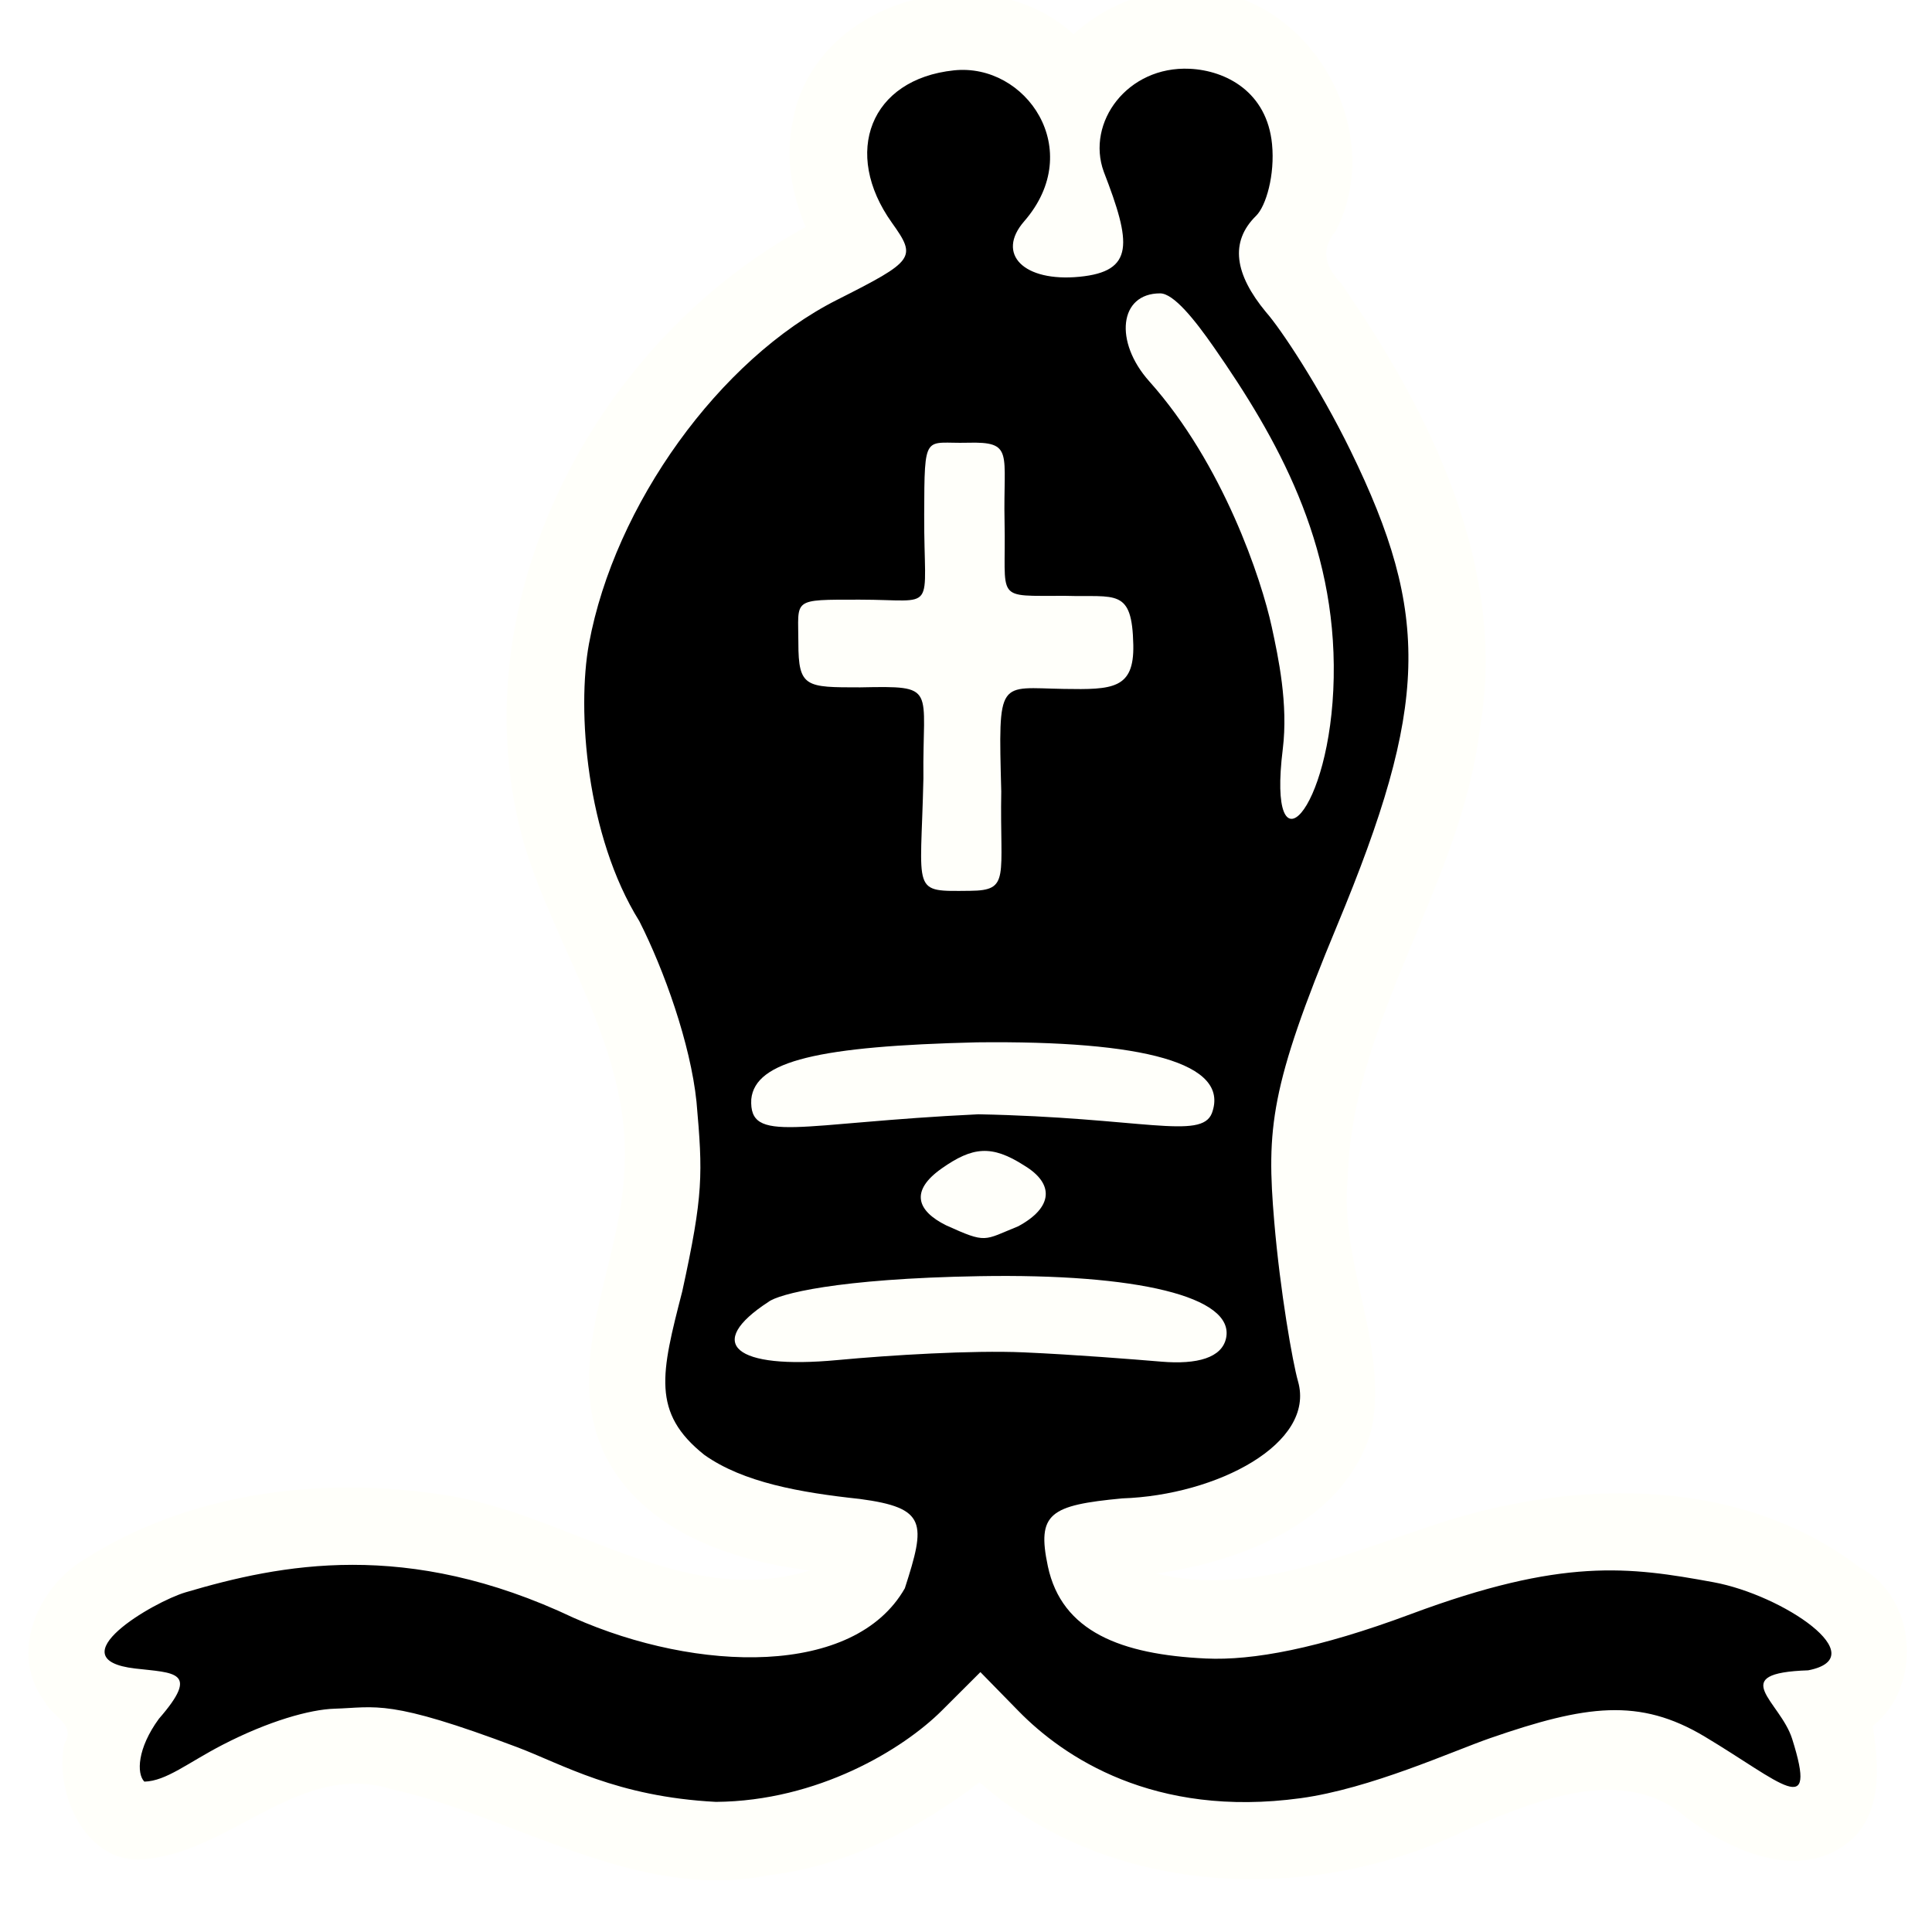
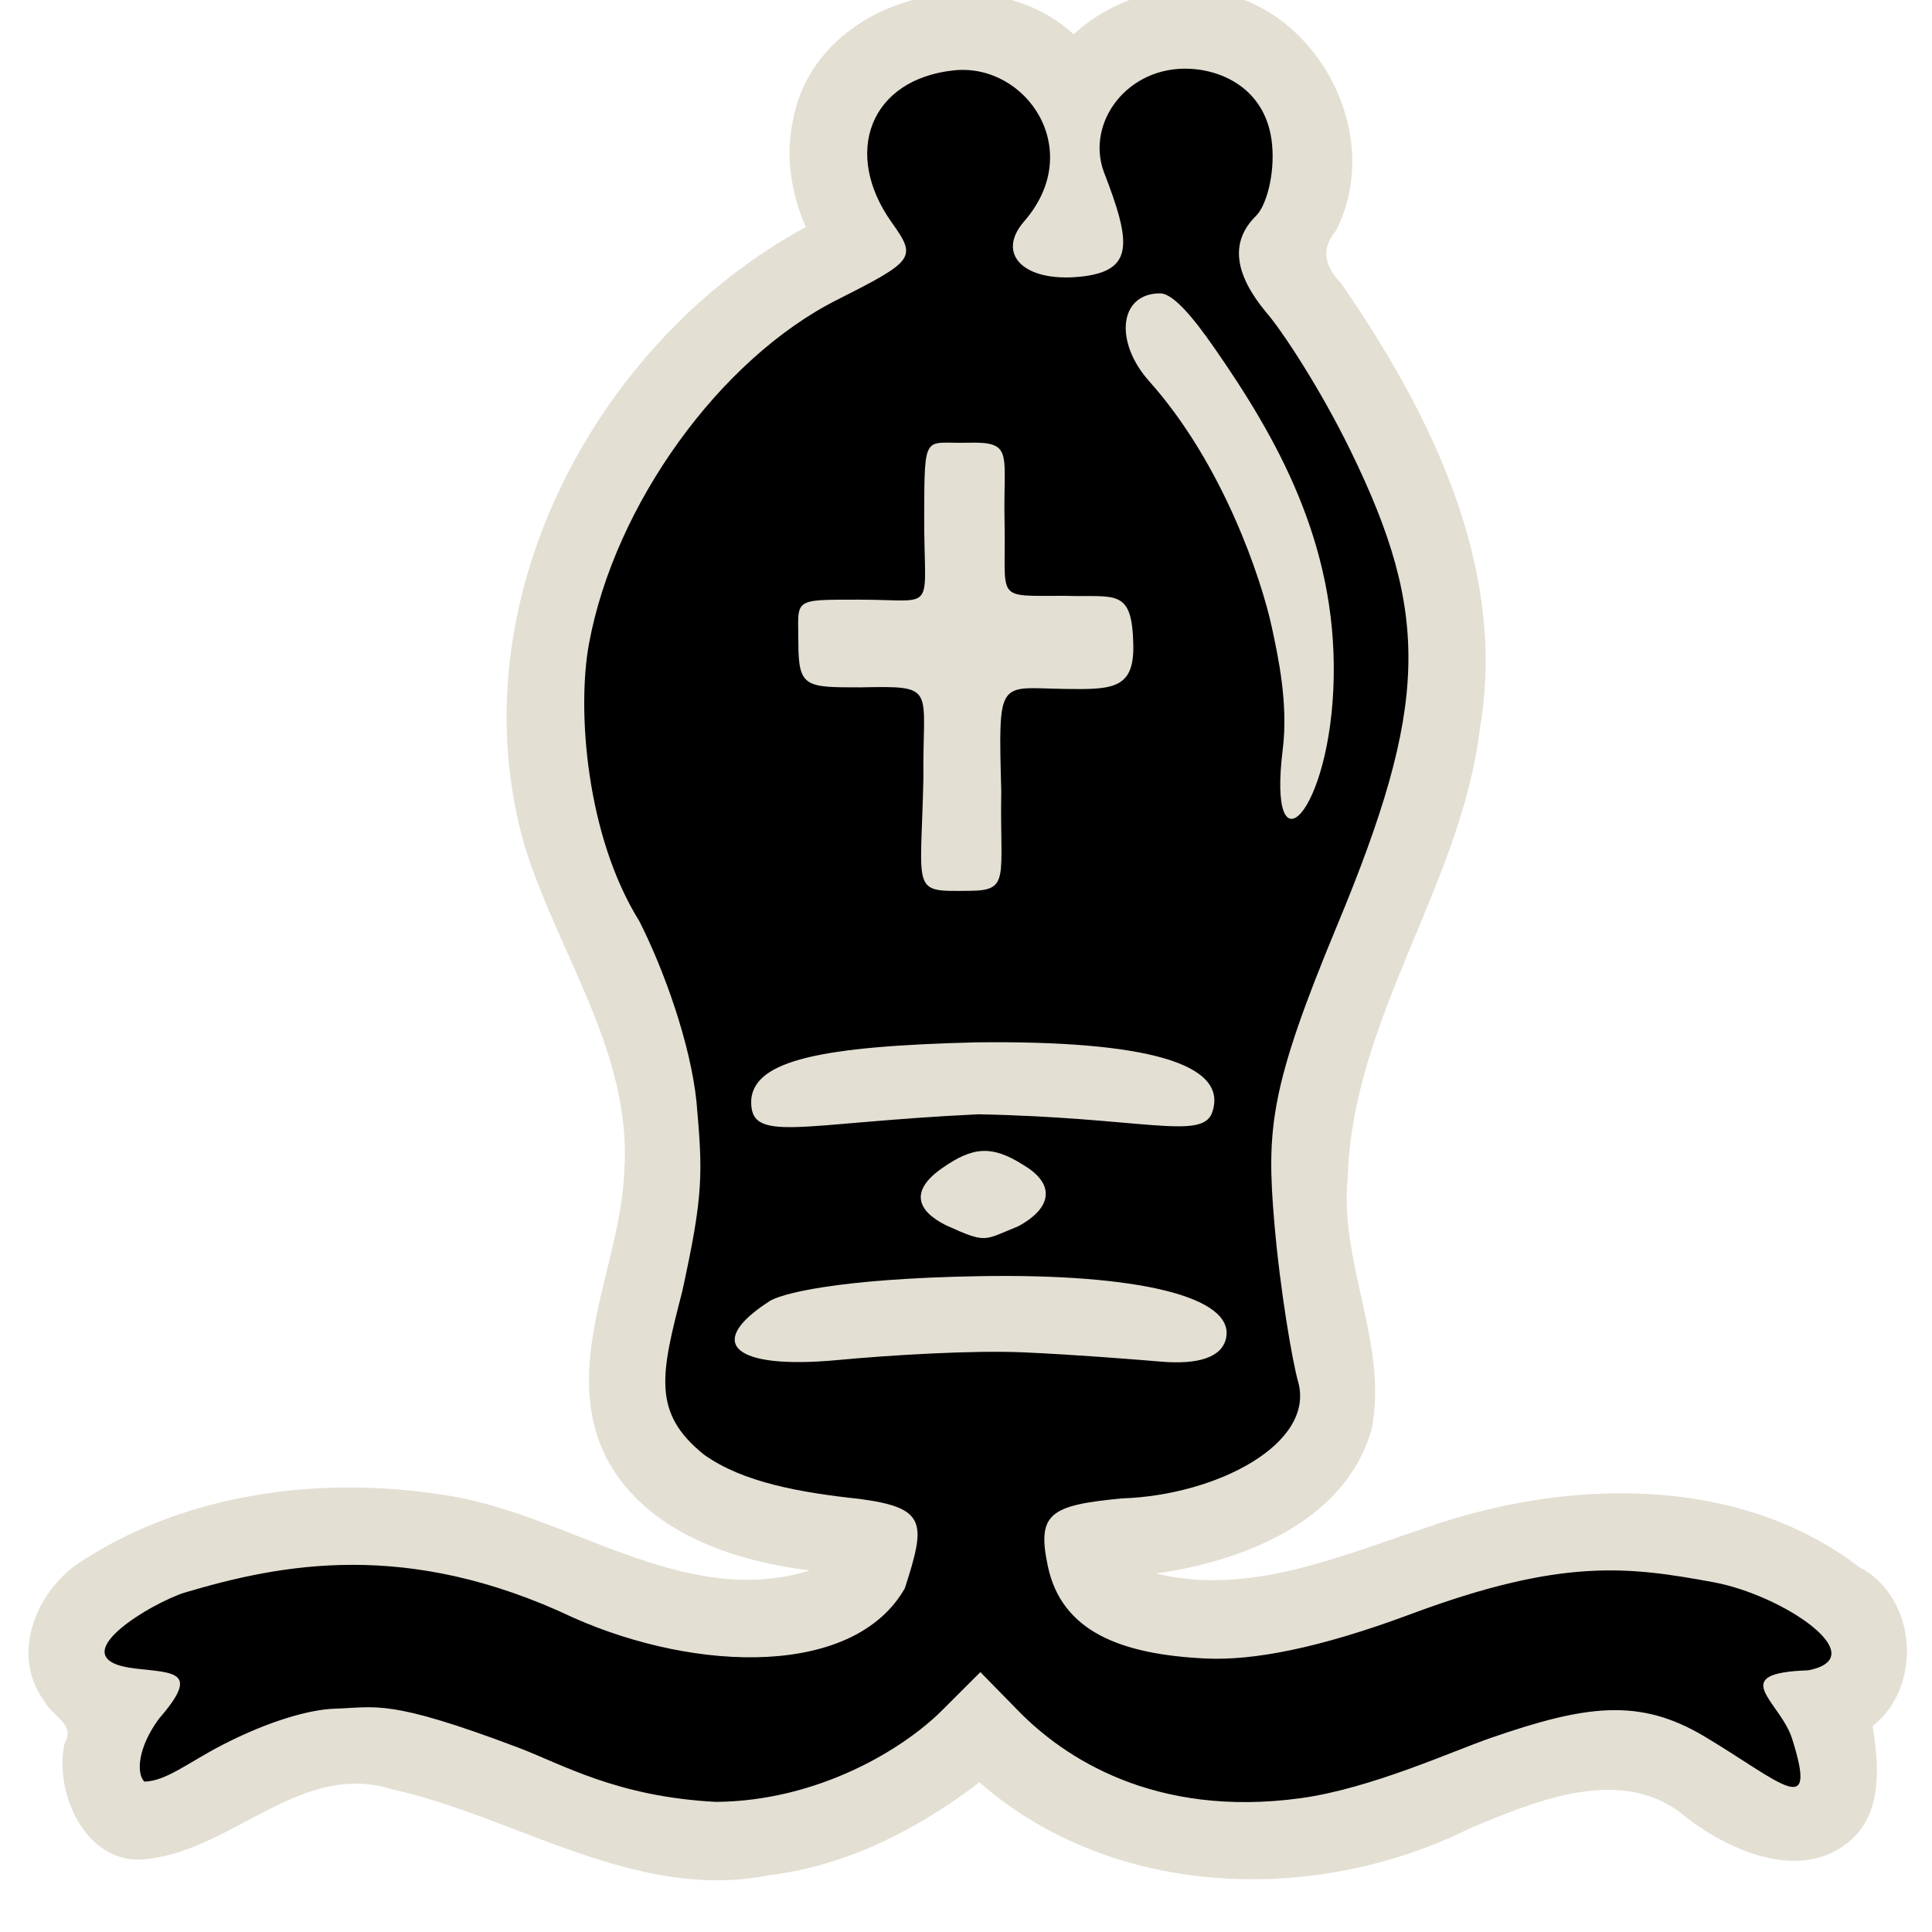
<svg xmlns="http://www.w3.org/2000/svg" version="1.0" width="300pt" height="300pt" viewBox="0 0 300 300" preserveAspectRatio="xMidYMid meet" id="svg2">
  <defs id="defs12">
    <filter style="color-interpolation-filters:sRGB;" id="filter18775">
      <feGaussianBlur in="SourceGraphic" stdDeviation="5.997" result="blur1" id="feGaussianBlur18721" />
      <feConvolveMatrix in="blur1" targetX="1" targetY="1" order="3 3" kernelMatrix="0 250 0 250 -1010 250 0 250 0 " result="convolve1" id="feConvolveMatrix18723" />
      <feComposite in="convolve1" in2="convolve1" k1="1" k2="1" k4="0.04" operator="arithmetic" result="composite1" id="feComposite18725" />
      <feColorMatrix in="composite1" values="0 0 0 0 0 0 0 0 0 0 0 0 0 0 0 -0.212 -0.715 -0.072 1 0 " result="color1" id="feColorMatrix18727" />
      <feGaussianBlur stdDeviation="0.61" result="blur2" id="feGaussianBlur18729" />
      <feColorMatrix values="1 0 0 0 0 0 1 0 0 0 0 0 1 0 0 0 0 0 2.7 -1 " result="color2" id="feColorMatrix18731" />
      <feFlood flood-color="rgb(255,255,255)" result="flood1" id="feFlood18733" />
      <feBlend in2="color2" mode="multiply" result="blend1" id="feBlend18735" />
      <feComponentTransfer in="blend1" result="component1" id="feComponentTransfer18743">
        <feFuncR type="discrete" tableValues="0 1 1 1" id="feFuncR18737" />
        <feFuncG type="discrete" tableValues="0 1 1 1" id="feFuncG18739" />
        <feFuncB type="discrete" tableValues="0 1 1 1" id="feFuncB18741" />
      </feComponentTransfer>
      <feGaussianBlur stdDeviation="0.61" result="blur3" id="feGaussianBlur18745" />
      <feColorMatrix in="blur3" values="0 0 0 0 0 0 0 0 0 0 0 0 0 0 0 -0.212 -0.715 -0.072 1 0 " result="color3" id="feColorMatrix18747" />
      <feColorMatrix values="1 0 0 0 0 0 1 0 0 0 0 0 1 0 0 0 0 0 1.9 -0.5 " result="color4" id="feColorMatrix18749" />
      <feFlood flood-color="rgb(0,0,0)" result="flood2" id="feFlood18751" />
      <feComposite in="flood2" in2="color4" operator="in" result="composite2" id="feComposite18753" />
      <feComposite in="composite2" in2="composite2" operator="arithmetic" k2="1" result="composite3" id="feComposite18755" />
      <feOffset dx="0" dy="0" result="offset1" id="feOffset18757" />
      <feFlood in="color4" flood-color="rgb(66,66,66)" result="flood3" id="feFlood18759" />
      <feComposite in="flood3" in2="color4" operator="out" result="composite4" id="feComposite18761" />
      <feComposite in="composite4" in2="composite4" operator="arithmetic" k2="1" result="composite5" id="feComposite18763" />
      <feMerge result="merge1" id="feMerge18769">
        <feMergeNode in="composite5" id="feMergeNode18765" />
        <feMergeNode in="offset1" id="feMergeNode18767" />
      </feMerge>
      <feColorMatrix values="1 0 0 0 0 0 1 0 0 0 0 0 1 0 0 0 0 0 1.3 0 " result="color5" flood-opacity="0.56" id="feColorMatrix18771" />
      <feComposite in="color5" in2="SourceGraphic" operator="in" result="composite8" id="feComposite18773" />
    </filter>
  </defs>
-   <g id="g847" style="display:inline;filter:url(#filter18775)" transform="matrix(1.035804,0,0,1.04724,-5.426578,4.901257)" />
-   <path style="display:inline;fill:#fffffa;stroke-width:2.601;fill-opacity:1" d="M 182.898,-1.432 C 176.894,-1.329 171.107,1.318 166.701,5.326 153.025,-7.329 126.342,-0.164 123.092,18.902 121.947,24.385 122.89,30.16 125.119,35.25 92.065,53.205 70.762,94.128 81.441,131.26 c 5.187,16.89 16.786,32.275 15.494,50.711 -0.585,14.66 -10.002,30.056 -2.744,44.465 6.035,11.422 19.481,15.922 31.539,17.428 -19.898,6.151 -37.789,-9.107 -57.125,-11.777 -18.821,-2.903 -39.335,-0.312 -55.562,10.094 -7.294,4.398 -11.652,14.635 -6.111,22.045 1.224,2.355 4.869,3.476 3.08,6.518 -1.704,8.021 3.688,19.375 13.098,17.887 13.265,-1.58 23.729,-15.214 37.778,-10.789 19.409,4.307 37.905,17.494 58.642,13.324 11.986,-1.456 23.062,-7.15 32.553,-14.412 20.67,18.111 52.149,19.083 76.109,7.174 10.204,-4.271 23.983,-10.174 33.727,-1.652 6.986,5.319 18.122,10.142 25.674,3.285 4.874,-4.494 4.056,-12.033 3.201,-17.559 7.869,-6.162 6.854,-20.05 -2.105,-24.676 -19.079,-14.568 -45.834,-13.669 -67.531,-6.017 -13.419,4.471 -27.44,10.513 -41.637,7.024 13.511,-1.899 29.54,-8.11 33.502,-22.564 2.481,-13.15 -5.049,-25.623 -3.752,-38.824 0.693,-24.843 17.643,-45.483 20.544,-69.931 4.256,-24.976 -7.751,-49.006 -21.531,-68.97 -2.601,-2.703 -3.24,-5.318 -0.835,-8.234 8.491,-16.579 -5.54,-39.125 -24.549,-37.24 z" id="use843" />
+   <path style="display:inline;fill:#e3dfd3;stroke-width:2.601;fill-opacity:1" d="M 182.898,-1.432 C 176.894,-1.329 171.107,1.318 166.701,5.326 153.025,-7.329 126.342,-0.164 123.092,18.902 121.947,24.385 122.89,30.16 125.119,35.25 92.065,53.205 70.762,94.128 81.441,131.26 c 5.187,16.89 16.786,32.275 15.494,50.711 -0.585,14.66 -10.002,30.056 -2.744,44.465 6.035,11.422 19.481,15.922 31.539,17.428 -19.898,6.151 -37.789,-9.107 -57.125,-11.777 -18.821,-2.903 -39.335,-0.312 -55.562,10.094 -7.294,4.398 -11.652,14.635 -6.111,22.045 1.224,2.355 4.869,3.476 3.08,6.518 -1.704,8.021 3.688,19.375 13.098,17.887 13.265,-1.58 23.729,-15.214 37.778,-10.789 19.409,4.307 37.905,17.494 58.642,13.324 11.986,-1.456 23.062,-7.15 32.553,-14.412 20.67,18.111 52.149,19.083 76.109,7.174 10.204,-4.271 23.983,-10.174 33.727,-1.652 6.986,5.319 18.122,10.142 25.674,3.285 4.874,-4.494 4.056,-12.033 3.201,-17.559 7.869,-6.162 6.854,-20.05 -2.105,-24.676 -19.079,-14.568 -45.834,-13.669 -67.531,-6.017 -13.419,4.471 -27.44,10.513 -41.637,7.024 13.511,-1.899 29.54,-8.11 33.502,-22.564 2.481,-13.15 -5.049,-25.623 -3.752,-38.824 0.693,-24.843 17.643,-45.483 20.544,-69.931 4.256,-24.976 -7.751,-49.006 -21.531,-68.97 -2.601,-2.703 -3.24,-5.318 -0.835,-8.234 8.491,-16.579 -5.54,-39.125 -24.549,-37.24 z" id="use843" />
  <path style="display:inline;fill:#000000;stroke-width:2.601" d="m 80.316,271.306 c -20.054,-7.564 -21.844,-6.177 -28.362,-5.98 -3.833,0.116 -10.247,1.917 -17.396,5.61 -5.36,2.769 -8.744,5.632 -12.144,5.715 -1.225,-1.247 -1.102,-5.167 2.258,-9.758 6.477,-7.433 2.371,-7.102 -3.684,-7.807 -12.388,-1.442 2.814,-10.35 7.843,-11.835 14.704,-4.341 34.289,-8.348 60.237,3.959 19.28,8.543 43.601,9.169 51.434,-4.582 3.267,-10.114 3.434,-12.489 -6.992,-13.872 -9.261,-0.992 -18.113,-2.561 -24.14,-6.842 -8.234,-6.557 -6.714,-12.635 -3.43,-25.388 3.292,-15.048 3.204,-18.224 2.212,-29.445 -0.933,-9.019 -5.051,-20.501 -8.879,-28.047 -8.251,-13.226 -9.711,-32.818 -7.816,-43.077 3.982,-21.567 20.308,-44.204 38.506,-53.39 12.1,-6.108 12.411,-6.545 8.532,-11.98 -7.747,-10.857 -3.381,-22.295 9.634,-23.663 11.176,-1.175 20.564,12.333 10.909,23.437 -4.438,5.104 -0.052,9.454 8.569,8.617 8.574,-0.832 8.085,-5.214 3.785,-16.316 -2.776,-7.634 3.673,-16.443 13.357,-15.982 5.616,0.267 11.983,3.585 12.773,11.699 0.466,4.787 -0.929,9.614 -2.479,11.134 -4.137,4.06 -3.312,9.083 1.534,14.947 2.271,2.554 8.3,11.621 13.127,21.503 12.51,25.61 12.114,39.613 -2.09,73.779 -10.422,25.071 -10.974,31.513 -9.749,45.969 0.916,10.81 2.856,21.866 3.691,24.782 2.767,9.658 -12.598,17.682 -27.29,18.176 -11.231,1.061 -13.298,2.321 -11.557,10.535 2.153,10.157 11.361,13.708 24.551,14.328 7.251,0.341 17.448,-1.54 31.792,-6.888 23.595,-8.797 33.87,-7.367 47.003,-4.96 10.786,1.977 25.115,11.659 14.719,13.684 -12.856,0.431 -4.345,4.763 -2.489,10.642 4.026,12.754 -1.63,6.798 -13.584,-0.356 -10.157,-6.078 -18.465,-4.898 -33.289,0.236 -5.897,2.042 -18.61,7.852 -29.458,9.333 -22.825,3.116 -36.851,-6.431 -43.793,-13.525 l -5.926,-6.056 -5.976,5.966 c -6.055,6.046 -19.281,14.064 -35.088,14.187 -15.438,-0.802 -23.854,-5.848 -30.858,-8.489 z m 78.632,-61.313 c 7.942,0.35 17.102,1.085 21.394,1.444 5.558,0.465 9.418,-0.596 10.049,-3.683 1.313,-6.42 -13.816,-10.01 -38.295,-9.592 -22.184,0.378 -31.225,2.787 -32.775,3.998 -9.959,6.478 -5.34,10.537 10.751,9.027 8.153,-0.765 20.935,-1.543 28.877,-1.194 z m -0.841,-19.575 c 5.392,-2.908 5.668,-6.588 0.939,-9.434 -5.073,-3.262 -8.031,-2.91 -12.796,0.435 -5.022,3.525 -3.833,6.613 0.65,8.843 6.375,2.888 5.779,2.343 11.206,0.156 z m 30.079,-17.575 c 2.857,-7.773 -10.571,-11.285 -36.521,-10.989 -24.388,0.589 -34.423,2.857 -35.008,8.834 -0.37,7.071 7.049,3.67 35.267,2.338 25.33,0.499 34.619,4.051 36.263,-0.183 z m -32.713,-49.981 c -0.458,-17.735 -0.517,-16.056 9.752,-15.887 7.523,0.124 10.896,0.03 10.754,-6.829 -0.184,-8.881 -2.682,-7.387 -10.536,-7.624 -11.249,-0.046 -9.185,1.009 -9.456,-11.535 -0.229,-10.689 1.526,-12.437 -5.756,-12.24 -6.692,0.181 -6.678,-1.829 -6.724,11.192 -0.054,15.541 2.262,13.171 -10.031,13.176 -10.673,0.004 -9.505,-0.183 -9.505,6.711 0,6.939 1.172,6.907 9.59,6.907 12.147,-0.24 9.655,-0.106 9.825,14.127 -0.39,18.032 -2.015,17.552 7.276,17.465 6.245,-0.058 4.573,-2.077 4.813,-15.462 z m 51.624,-17.642 c 0.4,-20.999 -8.824,-37.245 -18.599,-51.291 -2.998,-4.307 -6.254,-8.375 -8.359,-8.375 -6.365,0 -7.177,7.508 -1.68,13.66 11.493,12.864 17.425,30.772 19.02,38.143 1.019,4.71 2.577,11.958 1.708,18.978 -2.464,19.898 7.508,10.075 7.911,-11.115 z" id="path22778" />
</svg>
